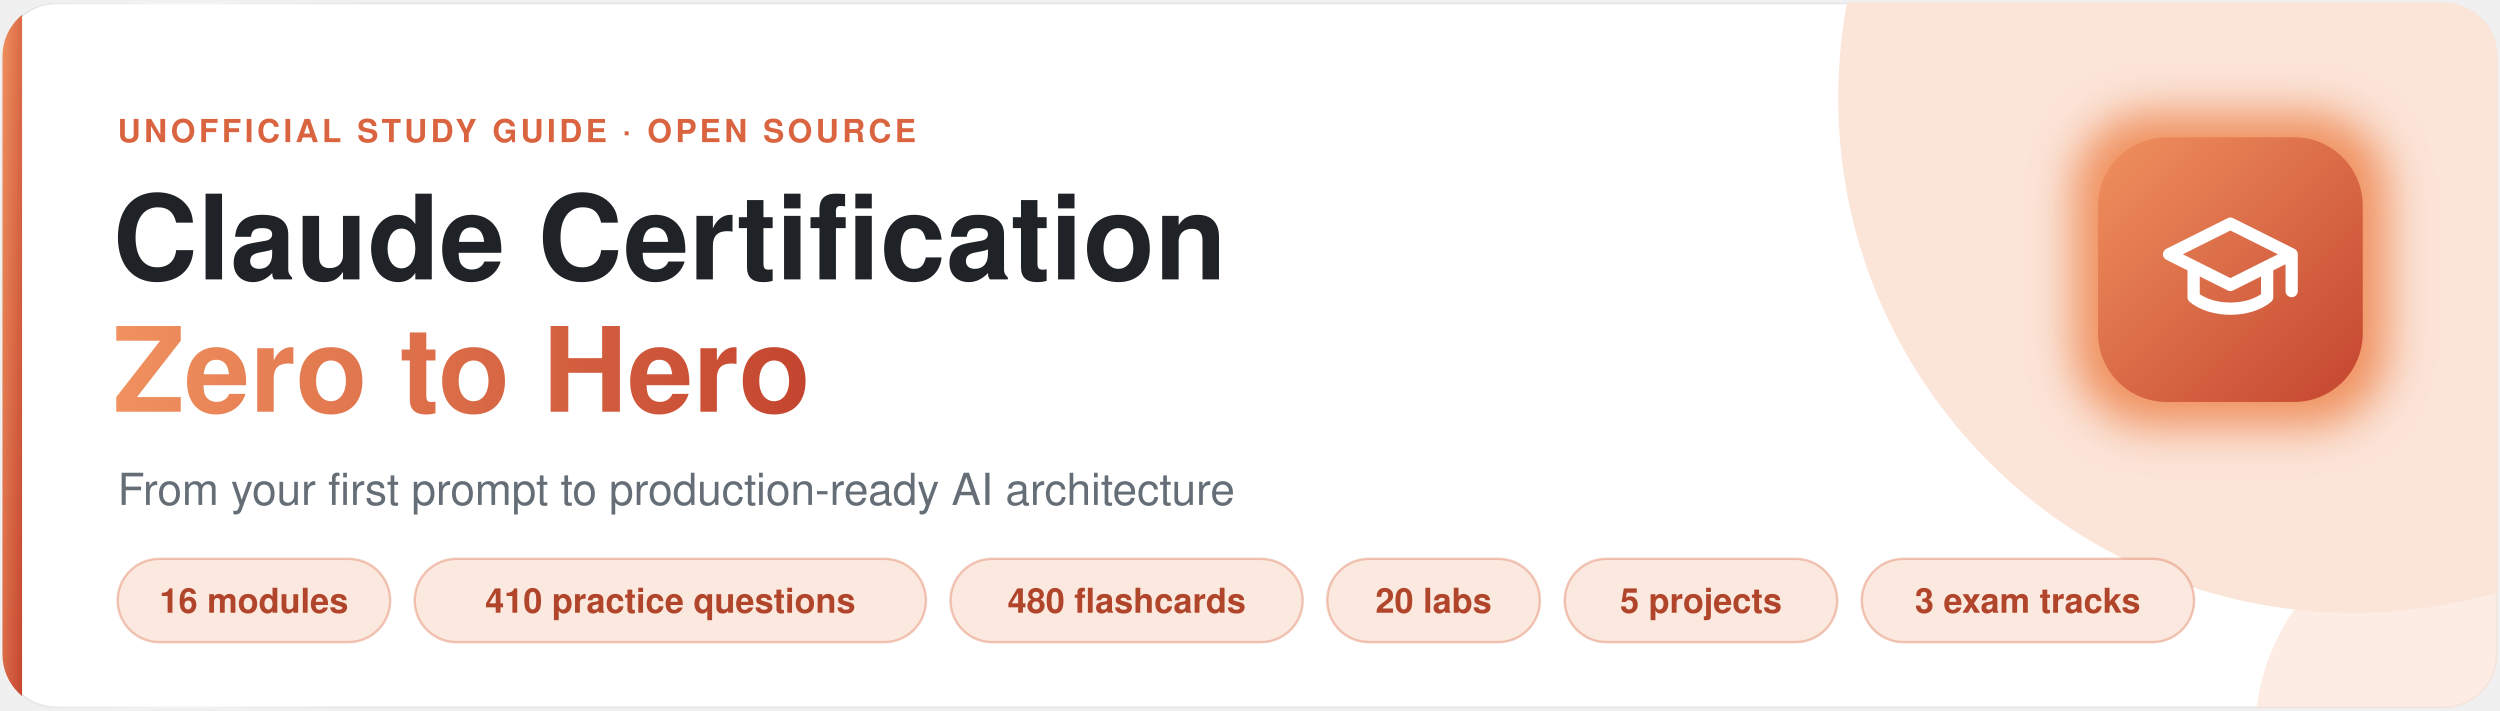
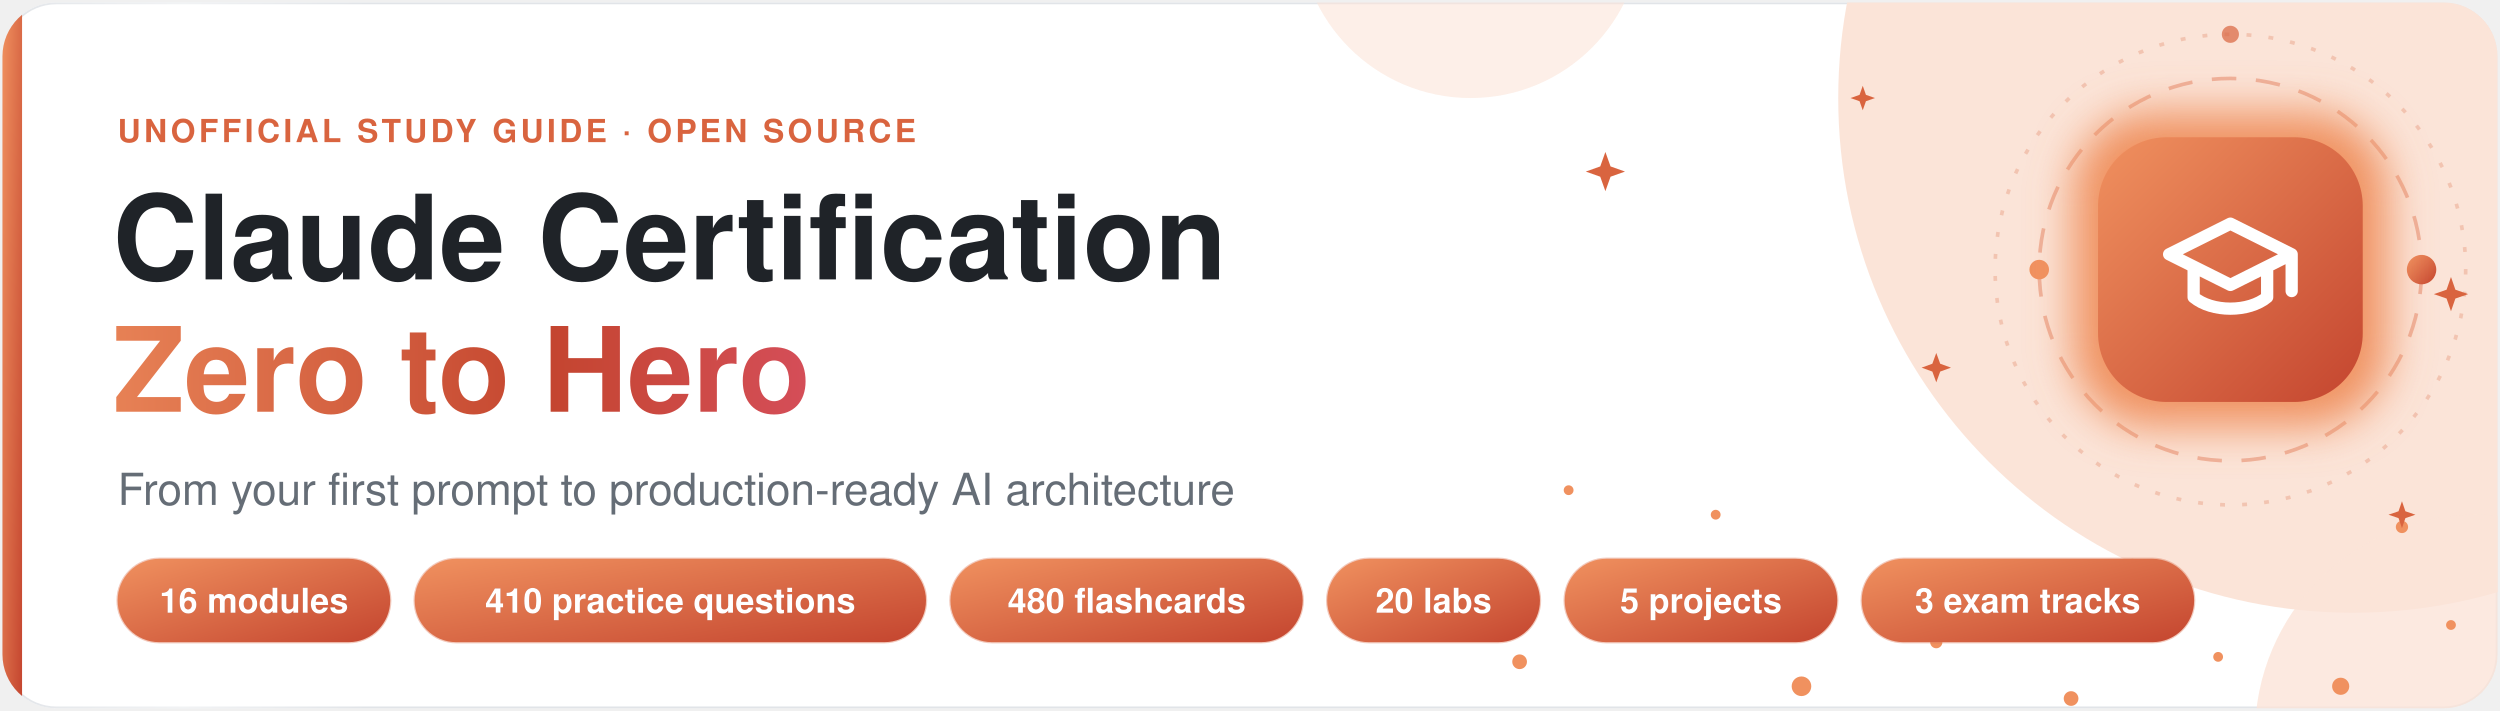
<svg xmlns="http://www.w3.org/2000/svg" viewBox="0 0 1020 290" width="1020" height="290" role="img" aria-labelledby="title">
  <defs>
    <linearGradient id="g" x1="0" y1="0" x2="1" y2="1">
      <stop offset="0" stop-color="#f0915f" />
      <stop offset="1" stop-color="#c4452f" />
    </linearGradient>
    <linearGradient id="gt" x1="0" y1="0" x2="1" y2="0">
      <stop offset="0" stop-color="#f0915f" />
      <stop offset="1" stop-color="#c4452f" />
    </linearGradient>
    <linearGradient id="gb" x1="0" y1="0" x2="1" y2="1">
      <stop offset="0" stop-color="#6f9bf5" />
      <stop offset="1" stop-color="#3451c7" />
    </linearGradient>
    <linearGradient id="gbt" x1="0" y1="0" x2="1" y2="0">
      <stop offset="0" stop-color="#6f9bf5" />
      <stop offset="1" stop-color="#3451c7" />
    </linearGradient>
    <filter id="sh" x="-20%" y="-20%" width="140%" height="150%">
      <feDropShadow dx="0" dy="3" stdDeviation="4" flood-color="#1f2328" flood-opacity="0.1" />
    </filter>
    <filter id="glow" x="-200%" y="-200%" width="500%" height="500%">
      <feGaussianBlur stdDeviation="5" />
    </filter>
    <filter id="halo" x="-30%" y="-30%" width="160%" height="160%">
      <feGaussianBlur stdDeviation="9" />
    </filter>
    <clipPath id="clip">
      <rect x="1" y="1" width="1018" height="288" rx="22" />
    </clipPath>
+     <clipPath id="tag">
+       <rect class="type" x="44" y="184" width="600" height="32" />
+     </clipPath>
+     <clipPath id="hero">
+       <text x="46" y="168" font-size="48" font-weight="800" style="font-family:-apple-system, BlinkMacSystemFont, 'Segoe UI', Helvetica, Arial, sans-serif">Zero to Hero</text>
+     </clipPath>
    <linearGradient id="shine" x1="0" y1="0" x2="1" y2="0">
      <stop offset="0" stop-color="#ffffff" stop-opacity="0" />
      <stop offset="0.5" stop-color="#ffffff" stop-opacity="0.55" />
      <stop offset="1" stop-color="#ffffff" stop-opacity="0" />
+     </linearGradient>
+     <linearGradient id="flow" gradientUnits="userSpaceOnUse" x1="0" y1="0" x2="640" y2="0" spreadMethod="repeat">
+       <stop offset="0" stop-color="#f0915f" />
+       <stop offset="0.35" stop-color="#c4452f" />
+       <stop offset="0.65" stop-color="#e2557a" />
+       <stop offset="1" stop-color="#f0915f" />
    </linearGradient>
  </defs>
  <style>
text { font-family: -apple-system, BlinkMacSystemFont, 'Segoe UI', Helvetica, Arial, sans-serif; fill: #1f2328; }
.muted { fill: #656d76; }
.white { fill: #ffffff; }
.pop, .grow { transform-box: fill-box; transform-origin: center; }
.grow { transform-origin: left center; }
.dr { stroke-dasharray: 100; stroke-dashoffset: 0; }
@keyframes flowdash { to { stroke-dashoffset: -14; } }
.dash { stroke-dasharray: 5 9; animation: flowdash 0.6s linear infinite; }
- @keyframes sweep { 0% { transform: translateX(-260px) skewX(-20deg) } 26.67%, 100% { transform: translateX(1250px) skewX(-20deg) } }
- .sweep { animation: sweep 6.0s ease-in-out infinite; }
- @keyframes breathe { 0%, 100% { opacity: 0.35; transform: scale(0.96) } 50% { opacity: 0.8; transform: scale(1.04) } }
- .breathe { animation: breathe 3s ease-in-out infinite; transform-box: fill-box; transform-origin: center; }
+ @keyframes sweep { 0% { transform: translateX(-260px) skewX(-20deg) } 22.50%, 100% { transform: translateX(1250px) skewX(-20deg) } }
+ .sweep { animation: sweep 4.0s ease-in-out infinite; }
+ @keyframes breathe { 0%, 100% { opacity: 0.35; transform: scale(0.96) } 50% { opacity: 0.85; transform: scale(1.08) } }
+ .breathe { animation: breathe 2.6s ease-in-out infinite; transform-box: fill-box; transform-origin: center; }
+ @keyframes bob { 0%, 100% { transform: translateY(0) } 50% { transform: translateY(-8px) } }
+ .bob { animation: bob 2.6s ease-in-out infinite; }
+ @keyframes spin { to { transform: rotate(360deg) } }
+ .orbit { transform-box: view-box; transform-origin: 910.0px 110.0px; animation: spin 9s linear infinite; }
+ .orbit2 { transform-box: view-box; transform-origin: 910.0px 110.0px; animation: spin 14s linear infinite reverse; }
+ @keyframes slide { to { transform: translateX(640px) } }
+ .slide { animation: slide 3s linear infinite; }
+ @keyframes drift { 0%, 100% { transform: translate(0, 0) } 50% { transform: translate(-26px, 14px) } }
+ .drift { animation: drift 9s ease-in-out infinite; }
+ @keyframes drift2 { 0%, 100% { transform: translate(0, 0) } 50% { transform: translate(18px, -16px) } }
+ .drift2 { animation: drift2 7s ease-in-out infinite; }
+ @keyframes float { 0% { transform: translateY(0); opacity: 0 } 15% { opacity: 0.9 } 85% { opacity: 0.6 } 100% { transform: translateY(-150px); opacity: 0 } }
+ .float { animation: float 6s ease-in infinite both; }
+ @keyframes twinkle { 0%, 100% { opacity: 0.15; transform: scale(0.6) rotate(0deg) } 50% { opacity: 1; transform: scale(1.15) rotate(15deg) } }
+ .tw { animation: twinkle 2.4s ease-in-out infinite both; transform-box: fill-box; transform-origin: center; }
+ @keyframes type { 0% { transform: scaleX(0) } 25.00%, 90.00% { transform: scaleX(1) } 96.25%, 100% { transform: scaleX(0) } }
+ .type { transform-box: fill-box; transform-origin: left center; animation: type 8.0s steps(40, end) infinite; }
@keyframes chipin { from { opacity: 0; transform: translateY(10px) scale(0.9) } to { opacity: 1; transform: none } }
.chip { animation: chipin 0.5s cubic-bezier(.2,.8,.2,1) both; transform-box: fill-box; transform-origin: center; }
+ @keyframes wave { 0%, 100% { transform: translateY(0) } 6% { transform: translateY(-6px) } 12% { transform: translateY(0) } }
+ .wave { animation: wave 4.0s ease-in-out infinite both; }
+ @keyframes hl { 0%, 100% { opacity: 0 } 6% { opacity: 1 } 14% { opacity: 0 } }
+ .hl { animation: hl 4.0s ease-in-out infinite both; }
@keyframes rise { from { opacity: 0; transform: translateY(12px) } to { opacity: 1; transform: none } }
.rise { animation: rise 0.7s ease-out both; }
@media (prefers-reduced-motion: reduce) { * { animation: none !important; } }
</style>
  <g clip-path="url(#clip)">
    <rect x="1.0" y="1.0" width="1018.0" height="288.0" rx="22" fill="#ffffff" stroke="#e1e4e8" stroke-width="1.5" />
-     <circle cx="960" cy="40" r="210" fill="#fbe4d8" />
-     <circle cx="1010" cy="300" r="90" fill="#fbe4d8" opacity="0.7" />
+     <g class="drift">
+       <circle cx="960" cy="40" r="210" fill="#fbe4d8" />
+     </g>
+     <g class="drift2">
+       <circle cx="1010" cy="300" r="90" fill="#fbe4d8" opacity="0.8" />
+       <circle cx="600" cy="-30" r="70" fill="#fbe4d8" opacity="0.6" />
+     </g>
+     <circle class="float" cx="620" cy="270" r="3" fill="#f0915f" style="animation-duration:5.5s;animation-delay:-0.0s" />
+     <circle class="float" cx="680" cy="250" r="2" fill="#f0915f" style="animation-duration:6.5s;animation-delay:-1.8s" />
+     <circle class="float" cx="735" cy="280" r="4" fill="#f0915f" style="animation-duration:7.0s;animation-delay:-3.1s" />
+     <circle class="float" cx="790" cy="262" r="2.5" fill="#f0915f" style="animation-duration:5.0s;animation-delay:-0.9s" />
+     <circle class="float" cx="845" cy="285" r="3" fill="#f0915f" style="animation-duration:6.0s;animation-delay:-2.6s" />
+     <circle class="float" cx="905" cy="268" r="2" fill="#f0915f" style="animation-duration:5.5s;animation-delay:-4.0s" />
+     <circle class="float" cx="955" cy="280" r="3.5" fill="#f0915f" style="animation-duration:7.5s;animation-delay:-1.2s" />
+     <circle class="float" cx="1000" cy="255" r="2" fill="#f0915f" style="animation-duration:6.0s;animation-delay:-3.5s" />
+     <circle class="float" cx="700" cy="210" r="2" fill="#f0915f" style="animation-duration:6.8s;animation-delay:-5.0s" />
+     <circle class="float" cx="980" cy="215" r="2.5" fill="#f0915f" style="animation-duration:5.2s;animation-delay:-4.6s" />
+     <circle class="float" cx="640" cy="200" r="2" fill="#f0915f" style="animation-duration:6.2s;animation-delay:-2.2s" />
+     <circle class="float" cx="870" cy="230" r="2" fill="#f0915f" style="animation-duration:5.8s;animation-delay:-0.4s" />
+     <path class="tw" style="animation-delay:-0.0s" d="M655 62.0L657.1 67.9L663.0 70L657.1 72.1L655 78.0L652.9 72.1L647.0 70L652.9 67.9Z" fill="#d9643f" />
+     <path class="tw" style="animation-delay:-1.1s" d="M790 144.0L791.6 148.4L796.0 150L791.6 151.6L790 156.0L788.4 151.6L784.0 150L788.4 148.4Z" fill="#d9643f" />
+     <path class="tw" style="animation-delay:-2.2s" d="M1000 113.0L1001.8 118.2L1007.0 120L1001.8 121.8L1000 127.0L998.2 121.8L993.0 120L998.2 118.2Z" fill="#d9643f" />
+     <path class="tw" style="animation-delay:-0.6s" d="M760 35.0L761.3 38.7L765.0 40L761.3 41.3L760 45.0L758.7 41.3L755.0 40L758.7 38.7Z" fill="#d9643f" />
+     <path class="tw" style="animation-delay:-1.7s" d="M980 204.5L981.4 208.6L985.5 210L981.4 211.4L980 215.5L978.6 211.4L974.5 210L978.6 208.6Z" fill="#d9643f" />
    <rect class="sweep" x="0" y="-20" width="150" height="330" fill="url(#shine)" />
    <rect x="1" y="1" width="8" height="288" fill="url(#g)" />
  </g>
  <text class="rise" letter-spacing="1.4" style="fill:#d9643f" x="48.0" y="58.0" font-size="13" font-weight="700">UNOFFICIAL STUDY GUIDE  ·  OPEN SOURCE</text>
  <text class="rise" style="animation-delay:.1s" x="46.0" y="114.0" font-size="48" font-weight="800">Claude Certification</text>
-   <text class="rise" style="fill:url(#gt);animation-delay:.2s" x="46.0" y="168.0" font-size="48" font-weight="800">Zero to Hero</text>
-   <text class="muted rise" style="animation-delay:.3s" x="48.0" y="206.0" font-size="18" font-weight="400">From your first prompt to production-ready AI architecture</text>
+   <g class="rise" style="animation-delay:.2s">
+     <g clip-path="url(#hero)">
+       <rect class="slide" x="-640" y="120" width="1300" height="60" fill="url(#flow)" />
+     </g>
+   </g>
+   <g clip-path="url(#tag)">
+     <text class="muted" x="48.0" y="206.0" font-size="18" font-weight="400">From your first prompt to production-ready AI architecture</text>
+   </g>
  <g class="chip" style="animation-delay:0.45s">
-     <rect x="48.0" y="228" width="111.2" height="34" rx="17" fill="#fbe9df" stroke="#d9643f" stroke-opacity="0.35" />
-     <text style="fill:#b1452b" x="103.6" y="250.0" font-size="14" font-weight="700" text-anchor="middle">16 modules</text>
+     <g class="wave" style="animation-delay:1.00s">
+       <rect x="48.0" y="228" width="111.2" height="34" rx="17" fill="#fbe9df" stroke="#d9643f" stroke-opacity="0.35" />
+       <rect class="hl" style="animation-delay:1.00s" x="48.0" y="228" width="111.2" height="34" rx="17" fill="url(#g)" />
+       <text style="fill:#b1452b" x="103.6" y="250.0" font-size="14" font-weight="700" text-anchor="middle">16 modules</text>
+       <g class="hl" style="animation-delay:1.00s">
+         <text class="white" x="103.6" y="250.0" font-size="14" font-weight="700" text-anchor="middle">16 modules</text>
+       </g>
+     </g>
  </g>
  <g class="chip" style="animation-delay:0.57s">
-     <rect x="169.2" y="228" width="208.6" height="34" rx="17" fill="#fbe9df" stroke="#d9643f" stroke-opacity="0.35" />
-     <text style="fill:#b1452b" x="273.5" y="250.0" font-size="14" font-weight="700" text-anchor="middle">410 practice questions</text>
+     <g class="wave" style="animation-delay:1.18s">
+       <rect x="169.2" y="228" width="208.6" height="34" rx="17" fill="#fbe9df" stroke="#d9643f" stroke-opacity="0.35" />
+       <rect class="hl" style="animation-delay:1.18s" x="169.2" y="228" width="208.6" height="34" rx="17" fill="url(#g)" />
+       <text style="fill:#b1452b" x="273.5" y="250.0" font-size="14" font-weight="700" text-anchor="middle">410 practice questions</text>
+       <g class="hl" style="animation-delay:1.18s">
+         <text class="white" x="273.5" y="250.0" font-size="14" font-weight="700" text-anchor="middle">410 practice questions</text>
+       </g>
+     </g>
  </g>
  <g class="chip" style="animation-delay:0.69s">
-     <rect x="387.8" y="228" width="143.7" height="34" rx="17" fill="#fbe9df" stroke="#d9643f" stroke-opacity="0.35" />
-     <text style="fill:#b1452b" x="459.7" y="250.0" font-size="14" font-weight="700" text-anchor="middle">480 flashcards</text>
+     <g class="wave" style="animation-delay:1.36s">
+       <rect x="387.8" y="228" width="143.7" height="34" rx="17" fill="#fbe9df" stroke="#d9643f" stroke-opacity="0.35" />
+       <rect class="hl" style="animation-delay:1.36s" x="387.8" y="228" width="143.7" height="34" rx="17" fill="url(#g)" />
+       <text style="fill:#b1452b" x="459.7" y="250.0" font-size="14" font-weight="700" text-anchor="middle">480 flashcards</text>
+       <g class="hl" style="animation-delay:1.36s">
+         <text class="white" x="459.7" y="250.0" font-size="14" font-weight="700" text-anchor="middle">480 flashcards</text>
+       </g>
+     </g>
  </g>
  <g class="chip" style="animation-delay:0.81s">
-     <rect x="541.5" y="228" width="86.8" height="34" rx="17" fill="#fbe9df" stroke="#d9643f" stroke-opacity="0.35" />
-     <text style="fill:#b1452b" x="584.9" y="250.0" font-size="14" font-weight="700" text-anchor="middle">20 labs</text>
+     <g class="wave" style="animation-delay:1.54s">
+       <rect x="541.5" y="228" width="86.8" height="34" rx="17" fill="#fbe9df" stroke="#d9643f" stroke-opacity="0.35" />
+       <rect class="hl" style="animation-delay:1.54s" x="541.5" y="228" width="86.8" height="34" rx="17" fill="url(#g)" />
+       <text style="fill:#b1452b" x="584.9" y="250.0" font-size="14" font-weight="700" text-anchor="middle">20 labs</text>
+       <g class="hl" style="animation-delay:1.54s">
+         <text class="white" x="584.9" y="250.0" font-size="14" font-weight="700" text-anchor="middle">20 labs</text>
+       </g>
+     </g>
  </g>
  <g class="chip" style="animation-delay:0.93s">
-     <rect x="638.4" y="228" width="111.2" height="34" rx="17" fill="#fbe9df" stroke="#d9643f" stroke-opacity="0.35" />
-     <text style="fill:#b1452b" x="694.0" y="250.0" font-size="14" font-weight="700" text-anchor="middle">5 projects</text>
+     <g class="wave" style="animation-delay:1.72s">
+       <rect x="638.4" y="228" width="111.2" height="34" rx="17" fill="#fbe9df" stroke="#d9643f" stroke-opacity="0.35" />
+       <rect class="hl" style="animation-delay:1.72s" x="638.4" y="228" width="111.2" height="34" rx="17" fill="url(#g)" />
+       <text style="fill:#b1452b" x="694.0" y="250.0" font-size="14" font-weight="700" text-anchor="middle">5 projects</text>
+       <g class="hl" style="animation-delay:1.72s">
+         <text class="white" x="694.0" y="250.0" font-size="14" font-weight="700" text-anchor="middle">5 projects</text>
+       </g>
+     </g>
  </g>
  <g class="chip" style="animation-delay:1.05s">
-     <rect x="759.6" y="228" width="135.6" height="34" rx="17" fill="#fbe9df" stroke="#d9643f" stroke-opacity="0.35" />
-     <text style="fill:#b1452b" x="827.3" y="250.0" font-size="14" font-weight="700" text-anchor="middle">3 exam tracks</text>
-   </g>
-   <rect class="breathe" x="846" y="46" width="128" height="128" rx="32" fill="#f0915f" filter="url(#halo)" />
-   <rect x="856" y="56" width="108" height="108" rx="28" fill="url(#g)" />
-   <g transform="translate(880.0 80.0) scale(2.500)" fill="none" stroke="#ffffff" stroke-width="2" stroke-linecap="round" stroke-linejoin="round">
-     <path d="M2 9.5l10-5 10 5-10 5zM6 11.5v5c3 2.5 9 2.5 12 0v-5M22 9.5v6" />
+     <g class="wave" style="animation-delay:1.90s">
+       <rect x="759.6" y="228" width="135.6" height="34" rx="17" fill="#fbe9df" stroke="#d9643f" stroke-opacity="0.35" />
+       <rect class="hl" style="animation-delay:1.90s" x="759.6" y="228" width="135.6" height="34" rx="17" fill="url(#g)" />
+       <text style="fill:#b1452b" x="827.3" y="250.0" font-size="14" font-weight="700" text-anchor="middle">3 exam tracks</text>
+       <g class="hl" style="animation-delay:1.90s">
+         <text class="white" x="827.3" y="250.0" font-size="14" font-weight="700" text-anchor="middle">3 exam tracks</text>
+       </g>
+     </g>
+   </g>
+   <g class="orbit2">
+     <circle cx="910.0" cy="110.0" r="96" fill="none" stroke="#d9643f" stroke-opacity="0.25" stroke-width="1.5" stroke-dasharray="2 7" />
+     <circle cx="910.0" cy="14.0" r="3.5" fill="#d9643f" opacity="0.7" />
+   </g>
+   <g class="orbit">
+     <circle cx="910.0" cy="110.0" r="78" fill="none" stroke="#d9643f" stroke-opacity="0.4" stroke-width="1.5" stroke-dasharray="10 8" />
+     <circle cx="988.0" cy="110.0" r="6" fill="url(#g)" />
+     <circle cx="832.0" cy="110.0" r="4" fill="#f0915f" />
+   </g>
+   <g class="bob">
+     <rect class="breathe" x="846" y="46" width="128" height="128" rx="32" fill="#f0915f" filter="url(#halo)" />
+     <rect x="856" y="56" width="108" height="108" rx="28" fill="url(#g)" />
+     <g transform="translate(880.0 80.0) scale(2.500)" fill="none" stroke="#ffffff" stroke-width="2" stroke-linecap="round" stroke-linejoin="round">
+       <path d="M2 9.5l10-5 10 5-10 5zM6 11.5v5c3 2.5 9 2.5 12 0v-5M22 9.5v6" />
+     </g>
  </g>
</svg>
